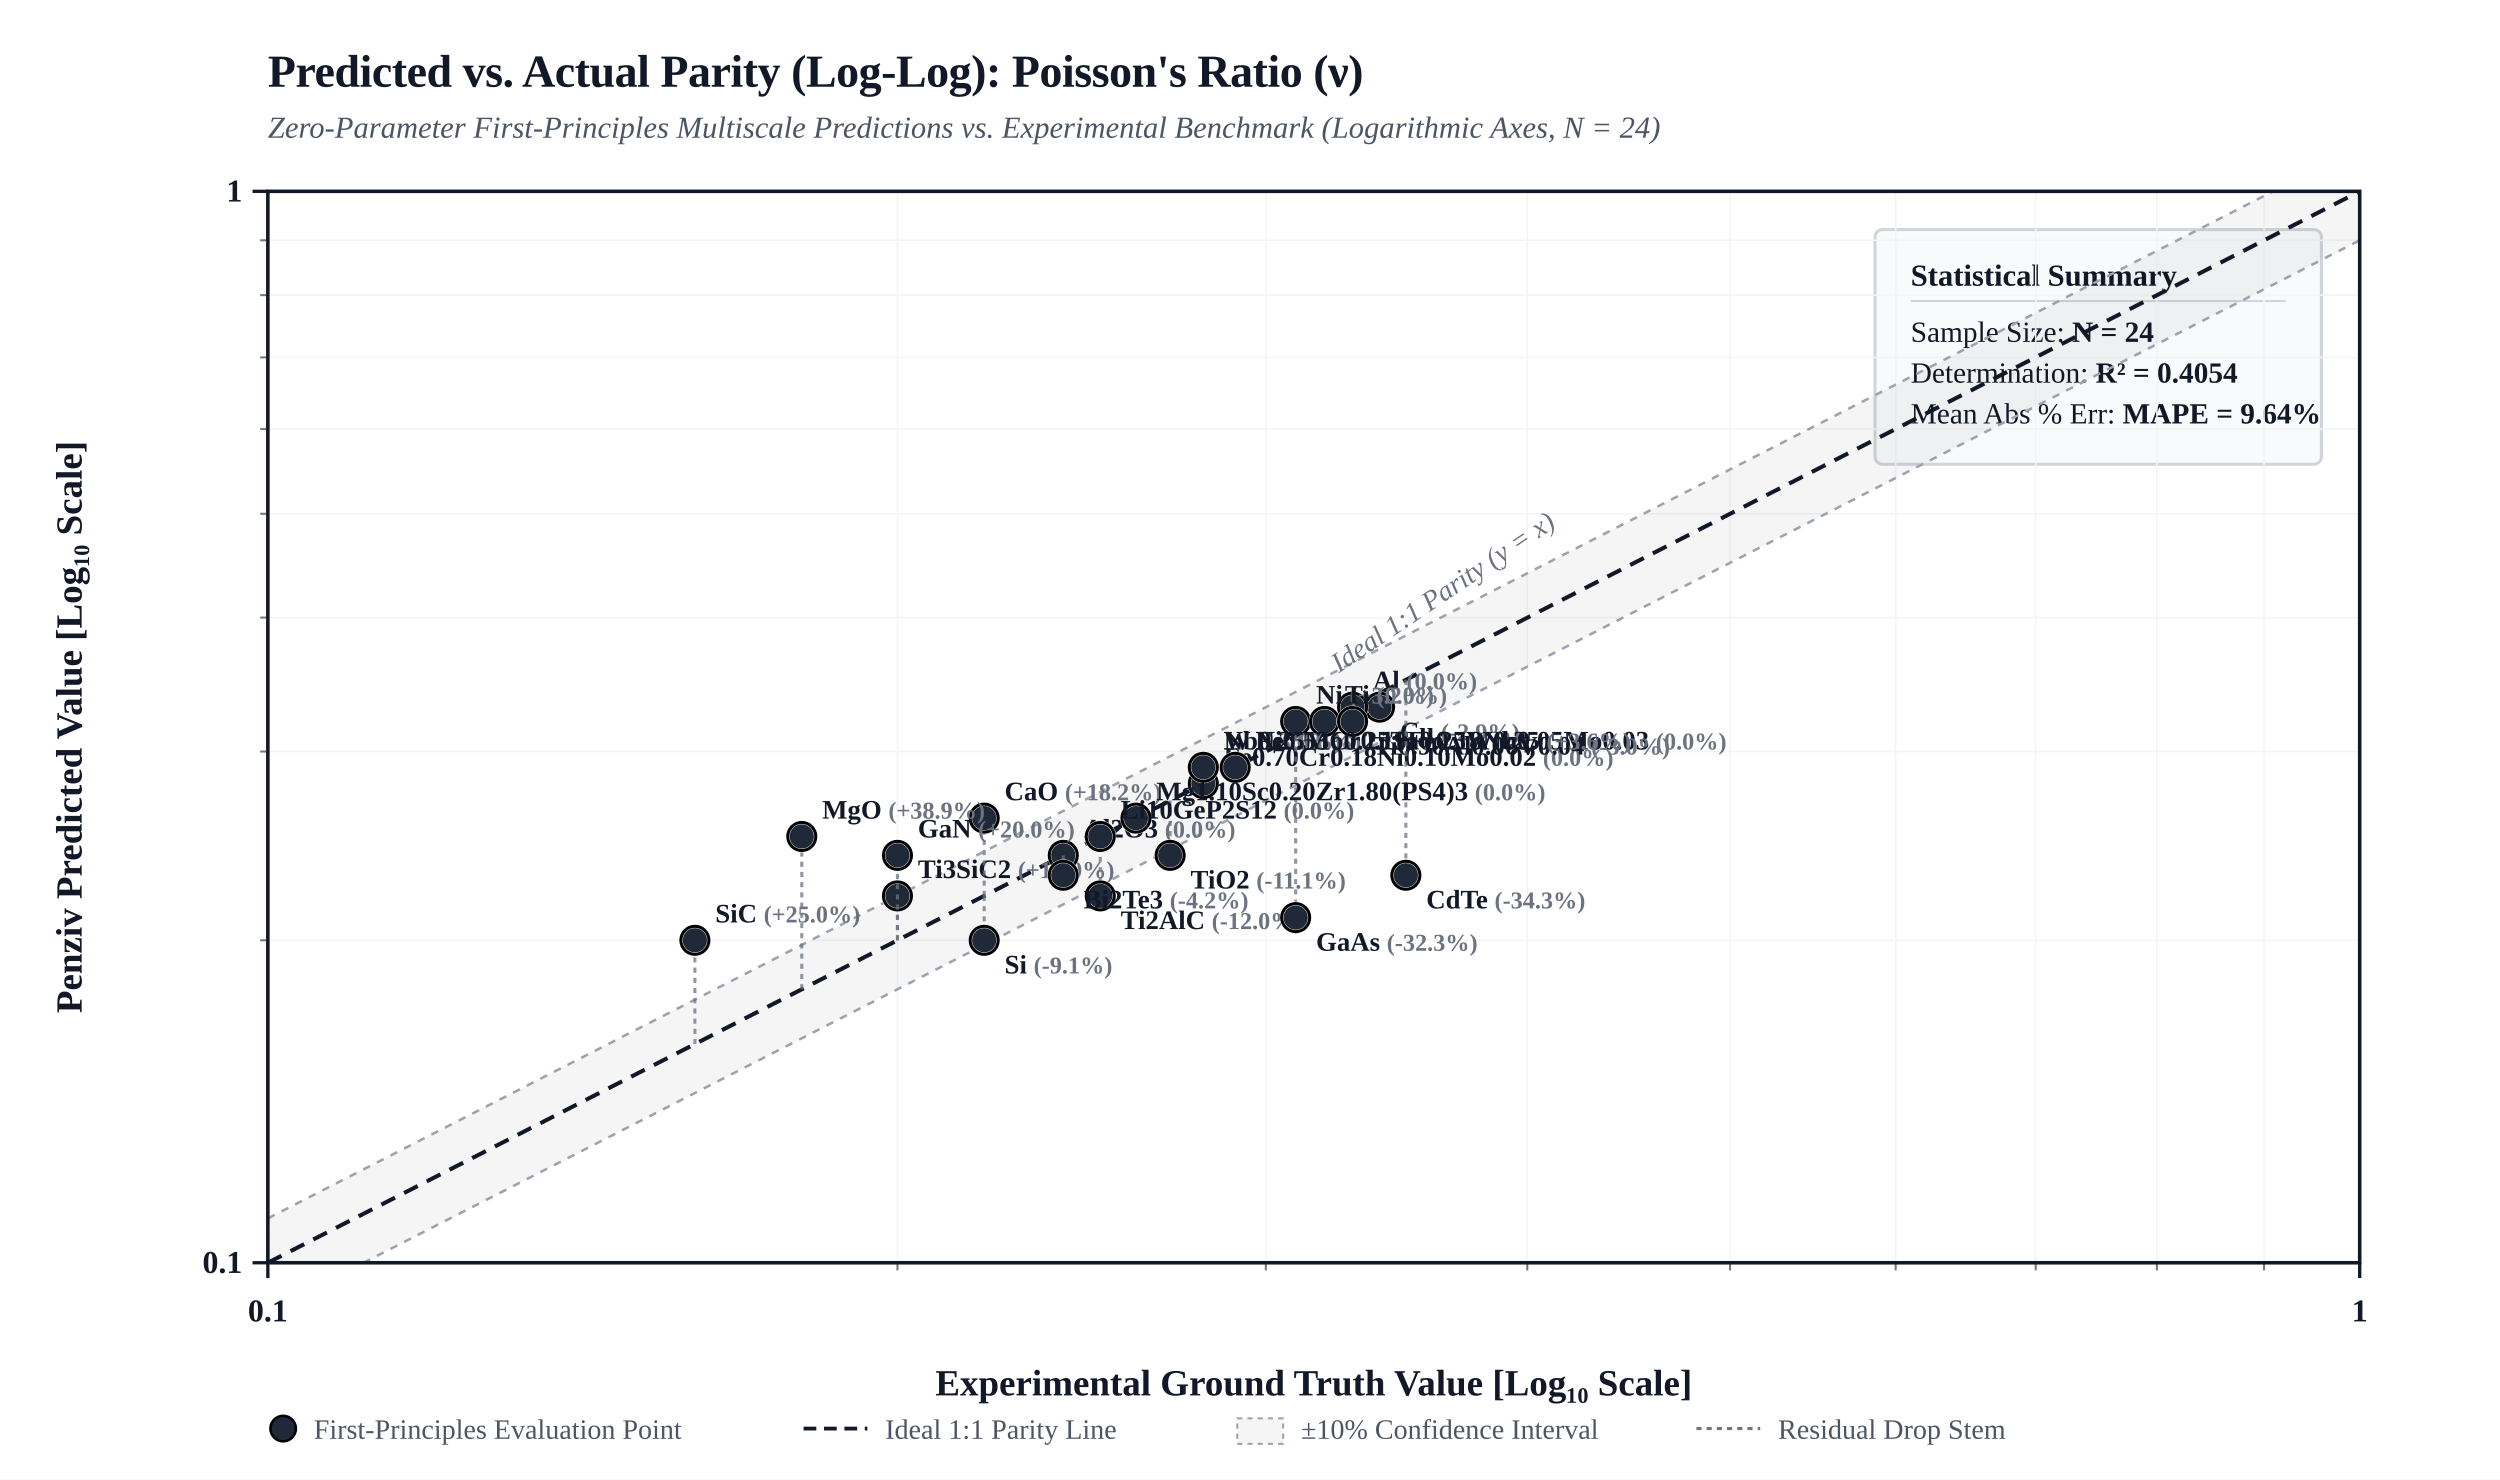
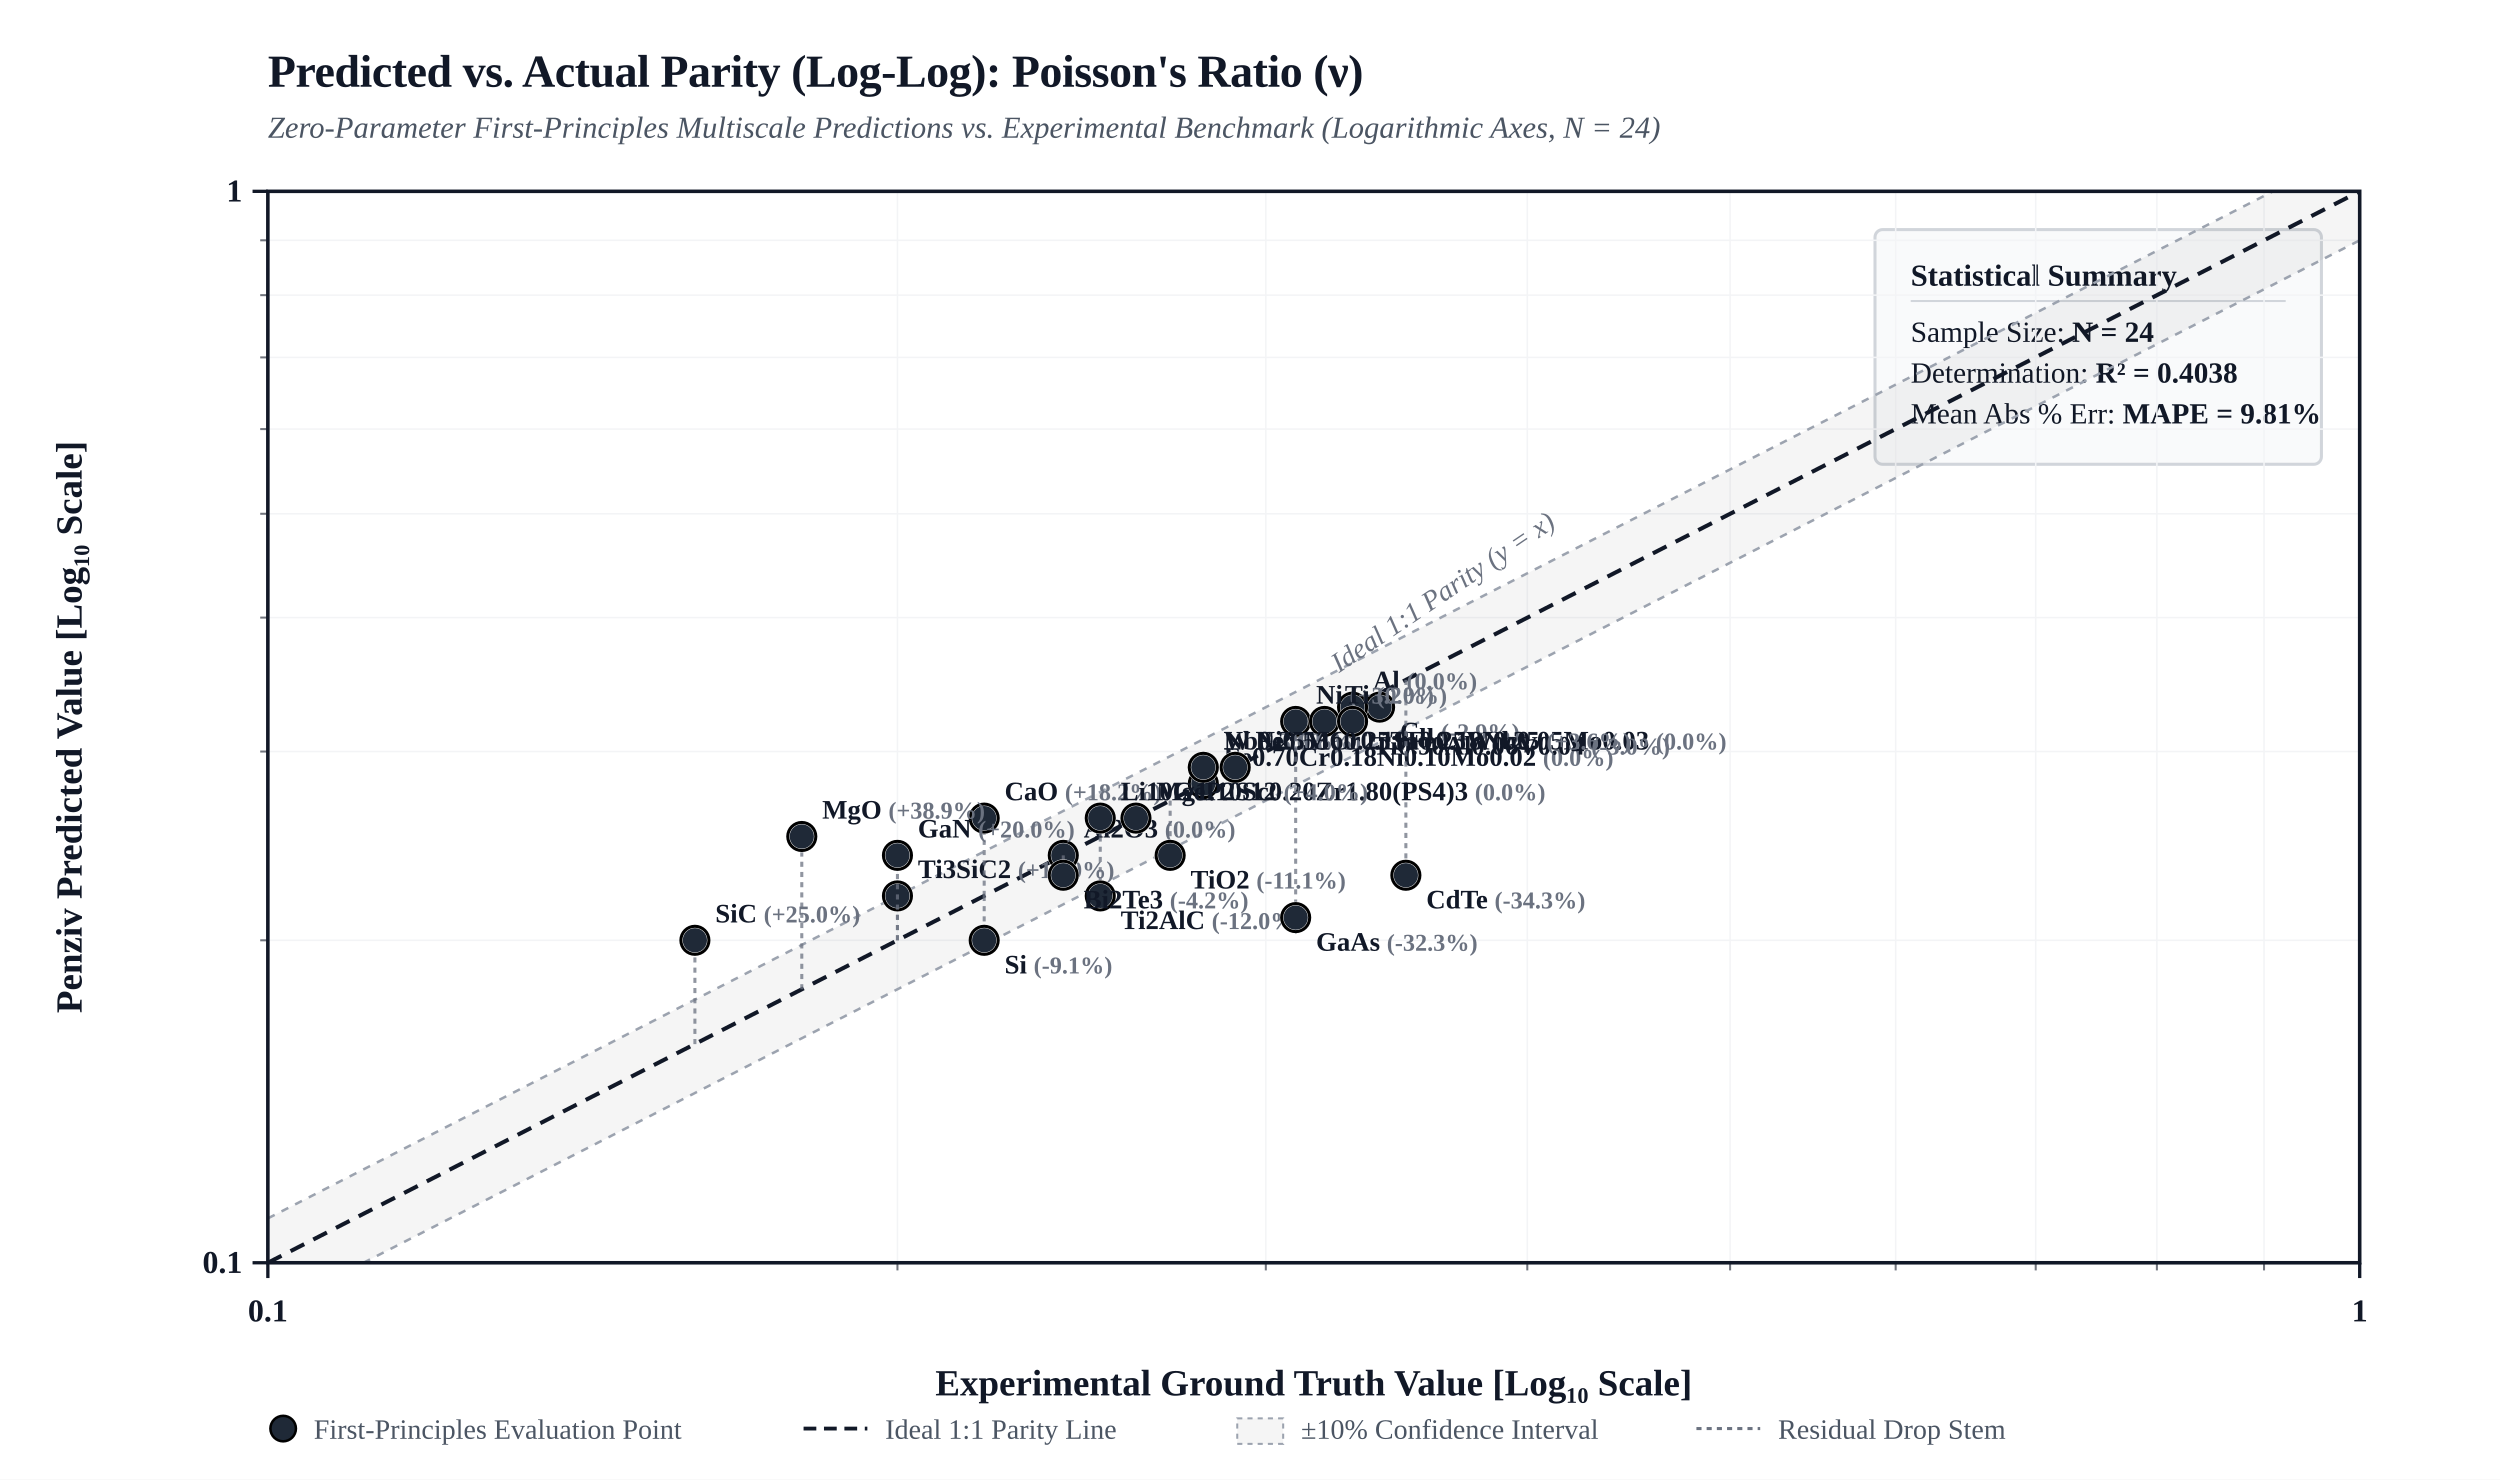
<svg xmlns="http://www.w3.org/2000/svg" viewBox="0 0 980 580" width="100%" height="auto" style="background-color: #FFFFFF; border: 1px solid #E5E7EB; border-radius: 4px; font-family: 'Times New Roman', Times, 'DejaVu Serif', 'TeX Gyre Termes', Georgia, serif;">
  <defs>
    <clipPath id="plotClip">
      <rect x="105" y="75" width="820" height="420" />
    </clipPath>
  </defs>
  <rect x="0" y="0" width="980" height="580" fill="#FFFFFF" />
  <text x="105" y="34" fill="#111827" font-size="18" font-weight="bold" letter-spacing="-0.01em">Predicted vs. Actual Parity (Log-Log): Poisson's Ratio (ν)</text>
  <text x="105" y="54" fill="#4B5563" font-size="12" font-style="italic">Zero-Parameter First-Principles Multiscale Predictions vs. Experimental Benchmark (Logarithmic Axes, N = 24)</text>
  <g transform="translate(735, 90)">
    <rect width="175" height="92" rx="3" fill="#F9FAFB" stroke="#D1D5DB" stroke-width="1.2" />
    <text x="14" y="22" fill="#111827" font-size="12" font-weight="bold">Statistical Summary</text>
    <line x1="14" y1="28" x2="161" y2="28" stroke="#D1D5DB" stroke-width="0.8" />
    <text x="14" y="44" fill="#111827" font-size="11.5">Sample Size: <tspan font-weight="bold">N = 24</tspan>
    </text>
-     <text x="14" y="60" fill="#111827" font-size="11.5">Determination: <tspan font-weight="bold">R² = 0.4054</tspan>
+     <text x="14" y="60" fill="#111827" font-size="11.5">Determination: <tspan font-weight="bold">R² = 0.4038</tspan>
    </text>
-     <text x="14" y="76" fill="#111827" font-size="11.5">Mean Abs % Err: <tspan font-weight="bold">MAPE = 9.64%</tspan>
+     <text x="14" y="76" fill="#111827" font-size="11.5">Mean Abs % Err: <tspan font-weight="bold">MAPE = 9.81%</tspan>
    </text>
  </g>
  <line x1="351.8" y1="75" x2="351.8" y2="495" stroke="#F3F4F6" stroke-width="0.6" />
  <line x1="105" y1="368.6" x2="925" y2="368.6" stroke="#F3F4F6" stroke-width="0.6" />
  <line x1="102" y1="368.6" x2="105" y2="368.6" stroke="#111827" stroke-width="0.8" opacity="0.6" />
  <line x1="351.8" y1="495" x2="351.8" y2="498" stroke="#111827" stroke-width="0.8" opacity="0.6" />
  <line x1="496.2" y1="75" x2="496.2" y2="495" stroke="#F3F4F6" stroke-width="0.6" />
  <line x1="105" y1="294.6" x2="925" y2="294.6" stroke="#F3F4F6" stroke-width="0.6" />
  <line x1="102" y1="294.6" x2="105" y2="294.6" stroke="#111827" stroke-width="0.8" opacity="0.6" />
  <line x1="496.2" y1="495" x2="496.2" y2="498" stroke="#111827" stroke-width="0.8" opacity="0.6" />
  <line x1="598.7" y1="75" x2="598.7" y2="495" stroke="#F3F4F6" stroke-width="0.6" />
  <line x1="105" y1="242.1" x2="925" y2="242.1" stroke="#F3F4F6" stroke-width="0.6" />
  <line x1="102" y1="242.1" x2="105" y2="242.1" stroke="#111827" stroke-width="0.8" opacity="0.6" />
  <line x1="598.7" y1="495" x2="598.7" y2="498" stroke="#111827" stroke-width="0.8" opacity="0.6" />
  <line x1="678.2" y1="75" x2="678.2" y2="495" stroke="#F3F4F6" stroke-width="0.6" />
  <line x1="105" y1="201.4" x2="925" y2="201.4" stroke="#F3F4F6" stroke-width="0.6" />
  <line x1="102" y1="201.4" x2="105" y2="201.4" stroke="#111827" stroke-width="0.8" opacity="0.6" />
  <line x1="678.2" y1="495" x2="678.2" y2="498" stroke="#111827" stroke-width="0.8" opacity="0.6" />
  <line x1="743.1" y1="75" x2="743.1" y2="495" stroke="#F3F4F6" stroke-width="0.6" />
  <line x1="105" y1="168.2" x2="925" y2="168.2" stroke="#F3F4F6" stroke-width="0.6" />
  <line x1="102" y1="168.2" x2="105" y2="168.2" stroke="#111827" stroke-width="0.8" opacity="0.6" />
  <line x1="743.1" y1="495" x2="743.1" y2="498" stroke="#111827" stroke-width="0.8" opacity="0.6" />
  <line x1="798.0" y1="75" x2="798.0" y2="495" stroke="#F3F4F6" stroke-width="0.6" />
  <line x1="105" y1="140.1" x2="925" y2="140.1" stroke="#F3F4F6" stroke-width="0.6" />
  <line x1="102" y1="140.1" x2="105" y2="140.1" stroke="#111827" stroke-width="0.8" opacity="0.6" />
  <line x1="798.0" y1="495" x2="798.0" y2="498" stroke="#111827" stroke-width="0.8" opacity="0.6" />
  <line x1="845.5" y1="75" x2="845.5" y2="495" stroke="#F3F4F6" stroke-width="0.6" />
  <line x1="105" y1="115.7" x2="925" y2="115.7" stroke="#F3F4F6" stroke-width="0.6" />
  <line x1="102" y1="115.7" x2="105" y2="115.7" stroke="#111827" stroke-width="0.8" opacity="0.6" />
  <line x1="845.5" y1="495" x2="845.5" y2="498" stroke="#111827" stroke-width="0.8" opacity="0.6" />
  <line x1="887.5" y1="75" x2="887.5" y2="495" stroke="#F3F4F6" stroke-width="0.6" />
  <line x1="105" y1="94.2" x2="925" y2="94.2" stroke="#F3F4F6" stroke-width="0.6" />
  <line x1="102" y1="94.2" x2="105" y2="94.2" stroke="#111827" stroke-width="0.8" opacity="0.6" />
  <line x1="887.5" y1="495" x2="887.5" y2="498" stroke="#111827" stroke-width="0.8" opacity="0.6" />
  <line x1="105.0" y1="75" x2="105.0" y2="495" stroke="#E5E7EB" stroke-width="1.0" stroke-dasharray="3,3" />
  <line x1="105" y1="495.0" x2="925" y2="495.0" stroke="#E5E7EB" stroke-width="1.0" stroke-dasharray="3,3" />
  <line x1="99" y1="495.0" x2="105" y2="495.0" stroke="#111827" stroke-width="1.3" />
  <text x="95" y="499.0" fill="#111827" font-size="12.5" font-weight="bold" text-anchor="end">0.1</text>
  <line x1="105.0" y1="495" x2="105.0" y2="501" stroke="#111827" stroke-width="1.3" />
  <text x="105.0" y="518.0" fill="#111827" font-size="12.5" font-weight="bold" text-anchor="middle">0.1</text>
  <line x1="925.0" y1="75" x2="925.0" y2="495" stroke="#E5E7EB" stroke-width="1.0" stroke-dasharray="3,3" />
  <line x1="105" y1="75.0" x2="925" y2="75.0" stroke="#E5E7EB" stroke-width="1.0" stroke-dasharray="3,3" />
  <line x1="99" y1="75.0" x2="105" y2="75.0" stroke="#111827" stroke-width="1.3" />
  <text x="95" y="79.0" fill="#111827" font-size="12.5" font-weight="bold" text-anchor="end">1</text>
  <line x1="925.0" y1="495" x2="925.0" y2="501" stroke="#111827" stroke-width="1.3" />
  <text x="925.0" y="518.0" fill="#111827" font-size="12.5" font-weight="bold" text-anchor="middle">1</text>
  <polygon points="105.0,477.6 925.0,57.6 925.0,94.2 105.0,514.2" fill="rgba(0, 0, 0, 0.04)" clip-path="url(#plotClip)" />
  <line x1="105.0" y1="477.6" x2="925.0" y2="57.6" stroke="#9CA3AF" stroke-width="1.0" stroke-dasharray="3,3" clip-path="url(#plotClip)" />
  <line x1="105.0" y1="514.2" x2="925.0" y2="94.2" stroke="#9CA3AF" stroke-width="1.0" stroke-dasharray="3,3" clip-path="url(#plotClip)" />
  <line x1="105.0" y1="495.0" x2="925.0" y2="75.0" stroke="#111827" stroke-width="1.6" stroke-dasharray="6,4" clip-path="url(#plotClip)" />
  <text x="535.0" y="273.0" fill="#6B7280" font-size="11" font-style="italic" transform="rotate(-34 515.0 285.0)">Ideal 1:1 Parity (y = x)</text>
  <rect x="105" y="75" width="820" height="420" fill="none" stroke="#111827" stroke-width="1.4" />
  <text x="515.0" y="547.0" fill="#111827" font-size="14.5" font-weight="bold" text-anchor="middle">Experimental Ground Truth Value [Log₁₀ Scale]</text>
  <text x="32" y="285.0" fill="#111827" font-size="14.5" font-weight="bold" text-anchor="middle" transform="rotate(-90 32 285.0)">Penziv Predicted Value [Log₁₀ Scale]</text>
  <line x1="540.8" y1="271.8" x2="540.8" y2="277.2" stroke="#6B7280" stroke-width="1.2" stroke-dasharray="2,2" opacity="0.75" clip-path="url(#plotClip)" />
  <circle cx="540.8" cy="277.2" r="5.5" fill="#1F2937" stroke="#FFFFFF" stroke-width="1.5" />
  <circle cx="540.8" cy="277.2" r="5.5" fill="none" stroke="#000000" stroke-width="1.2" />
  <text x="548.8" y="290.2" fill="#111827" font-size="10.5" font-weight="600" text-anchor="start">Cu <tspan fill="#6B7280" font-size="9.5">(-2.9%)</tspan>
  </text>
  <line x1="530.2" y1="277.2" x2="530.2" y2="277.2" stroke="#6B7280" stroke-width="1.2" stroke-dasharray="2,2" opacity="0.75" clip-path="url(#plotClip)" />
  <circle cx="530.2" cy="277.2" r="5.5" fill="#1F2937" stroke="#FFFFFF" stroke-width="1.5" />
  <circle cx="530.2" cy="277.2" r="5.5" fill="none" stroke="#000000" stroke-width="1.2" />
  <text x="538.2" y="270.2" fill="#111827" font-size="10.5" font-weight="600" text-anchor="start">Al <tspan fill="#6B7280" font-size="9.5">(0.0%)</tspan>
  </text>
  <line x1="507.9" y1="288.6" x2="507.9" y2="282.8" stroke="#6B7280" stroke-width="1.2" stroke-dasharray="2,2" opacity="0.75" clip-path="url(#plotClip)" />
  <circle cx="507.9" cy="282.8" r="5.5" fill="#1F2937" stroke="#FFFFFF" stroke-width="1.5" />
  <circle cx="507.9" cy="282.8" r="5.5" fill="none" stroke="#000000" stroke-width="1.2" />
  <text x="515.9" y="275.8" fill="#111827" font-size="10.5" font-weight="600" text-anchor="start">Ni <tspan fill="#6B7280" font-size="9.5">(+3.2%)</tspan>
  </text>
  <line x1="519.2" y1="282.8" x2="519.2" y2="282.8" stroke="#6B7280" stroke-width="1.2" stroke-dasharray="2,2" opacity="0.75" clip-path="url(#plotClip)" />
  <circle cx="519.2" cy="282.8" r="5.5" fill="#1F2937" stroke="#FFFFFF" stroke-width="1.5" />
  <circle cx="519.2" cy="282.8" r="5.5" fill="none" stroke="#000000" stroke-width="1.2" />
  <text x="527.2" y="275.8" fill="#111827" font-size="10.5" font-weight="600" text-anchor="start">Ti <tspan fill="#6B7280" font-size="9.5">(0.0%)</tspan>
  </text>
  <line x1="471.7" y1="307.2" x2="471.7" y2="300.8" stroke="#6B7280" stroke-width="1.2" stroke-dasharray="2,2" opacity="0.75" clip-path="url(#plotClip)" />
  <circle cx="471.7" cy="300.8" r="5.5" fill="#1F2937" stroke="#FFFFFF" stroke-width="1.5" />
  <circle cx="471.7" cy="300.8" r="5.5" fill="none" stroke="#000000" stroke-width="1.2" />
  <text x="479.7" y="293.8" fill="#111827" font-size="10.5" font-weight="600" text-anchor="start">W <tspan fill="#6B7280" font-size="9.5">(+3.6%)</tspan>
  </text>
  <line x1="484.2" y1="300.8" x2="484.2" y2="300.8" stroke="#6B7280" stroke-width="1.2" stroke-dasharray="2,2" opacity="0.75" clip-path="url(#plotClip)" />
  <circle cx="484.2" cy="300.8" r="5.5" fill="#1F2937" stroke="#FFFFFF" stroke-width="1.5" />
  <circle cx="484.2" cy="300.8" r="5.5" fill="none" stroke="#000000" stroke-width="1.2" />
  <text x="492.2" y="293.8" fill="#111827" font-size="10.5" font-weight="600" text-anchor="start">Fe <tspan fill="#6B7280" font-size="9.5">(0.0%)</tspan>
  </text>
  <line x1="471.7" y1="307.2" x2="471.7" y2="307.2" stroke="#6B7280" stroke-width="1.2" stroke-dasharray="2,2" opacity="0.75" clip-path="url(#plotClip)" />
  <circle cx="471.7" cy="307.2" r="5.5" fill="#1F2937" stroke="#FFFFFF" stroke-width="1.5" />
  <circle cx="471.7" cy="307.2" r="5.5" fill="none" stroke="#000000" stroke-width="1.2" />
  <text x="479.7" y="300.2" fill="#111827" font-size="10.5" font-weight="600" text-anchor="start">Fe0.70Cr0.18Ni0.10Mo0.02 <tspan fill="#6B7280" font-size="9.5">(0.0%)</tspan>
  </text>
  <line x1="484.2" y1="300.8" x2="484.2" y2="300.8" stroke="#6B7280" stroke-width="1.2" stroke-dasharray="2,2" opacity="0.75" clip-path="url(#plotClip)" />
  <circle cx="484.2" cy="300.8" r="5.5" fill="#1F2937" stroke="#FFFFFF" stroke-width="1.5" />
  <circle cx="484.2" cy="300.8" r="5.5" fill="none" stroke="#000000" stroke-width="1.2" />
  <text x="492.2" y="293.8" fill="#111827" font-size="10.5" font-weight="600" text-anchor="start">Ni0.53Cr0.19Fe0.18Nb0.05Mo0.03 <tspan fill="#6B7280" font-size="9.5">(0.0%)</tspan>
  </text>
  <line x1="530.2" y1="277.2" x2="530.2" y2="282.8" stroke="#6B7280" stroke-width="1.2" stroke-dasharray="2,2" opacity="0.75" clip-path="url(#plotClip)" />
  <circle cx="530.2" cy="282.8" r="5.5" fill="#1F2937" stroke="#FFFFFF" stroke-width="1.5" />
  <circle cx="530.2" cy="282.8" r="5.5" fill="none" stroke="#000000" stroke-width="1.2" />
  <text x="538.2" y="295.8" fill="#111827" font-size="10.5" font-weight="600" text-anchor="start">Ti0.90Al0.06V0.04 <tspan fill="#6B7280" font-size="9.5">(-3.0%)</tspan>
  </text>
  <line x1="471.7" y1="307.2" x2="471.7" y2="300.8" stroke="#6B7280" stroke-width="1.2" stroke-dasharray="2,2" opacity="0.75" clip-path="url(#plotClip)" />
  <circle cx="471.7" cy="300.8" r="5.5" fill="#1F2937" stroke="#FFFFFF" stroke-width="1.5" />
  <circle cx="471.7" cy="300.8" r="5.5" fill="none" stroke="#000000" stroke-width="1.2" />
  <text x="479.7" y="293.8" fill="#111827" font-size="10.5" font-weight="600" text-anchor="start">Nb0.25Mo0.25Ta0.25W0.25 <tspan fill="#6B7280" font-size="9.5">(+3.6%)</tspan>
  </text>
  <line x1="351.8" y1="368.6" x2="351.8" y2="351.2" stroke="#6B7280" stroke-width="1.2" stroke-dasharray="2,2" opacity="0.75" clip-path="url(#plotClip)" />
  <circle cx="351.8" cy="351.2" r="5.5" fill="#1F2937" stroke="#FFFFFF" stroke-width="1.5" />
  <circle cx="351.8" cy="351.2" r="5.5" fill="none" stroke="#000000" stroke-width="1.2" />
  <text x="359.8" y="344.2" fill="#111827" font-size="10.5" font-weight="600" text-anchor="start">Ti3SiC2 <tspan fill="#6B7280" font-size="9.5">(+10.0%)</tspan>
  </text>
  <line x1="431.3" y1="327.9" x2="431.3" y2="351.2" stroke="#6B7280" stroke-width="1.2" stroke-dasharray="2,2" opacity="0.75" clip-path="url(#plotClip)" />
  <circle cx="431.3" cy="351.2" r="5.5" fill="#1F2937" stroke="#FFFFFF" stroke-width="1.5" />
  <circle cx="431.3" cy="351.2" r="5.5" fill="none" stroke="#000000" stroke-width="1.2" />
  <text x="439.3" y="364.2" fill="#111827" font-size="10.5" font-weight="600" text-anchor="start">Ti2AlC <tspan fill="#6B7280" font-size="9.5">(-12.0%)</tspan>
  </text>
  <line x1="385.8" y1="351.2" x2="385.8" y2="320.7" stroke="#6B7280" stroke-width="1.2" stroke-dasharray="2,2" opacity="0.75" clip-path="url(#plotClip)" />
  <circle cx="385.8" cy="320.7" r="5.5" fill="#1F2937" stroke="#FFFFFF" stroke-width="1.5" />
  <circle cx="385.8" cy="320.7" r="5.5" fill="none" stroke="#000000" stroke-width="1.2" />
  <text x="393.8" y="313.7" fill="#111827" font-size="10.5" font-weight="600" text-anchor="start">CaO <tspan fill="#6B7280" font-size="9.5">(+18.2%)</tspan>
  </text>
  <line x1="314.3" y1="387.8" x2="314.3" y2="327.9" stroke="#6B7280" stroke-width="1.2" stroke-dasharray="2,2" opacity="0.75" clip-path="url(#plotClip)" />
  <circle cx="314.3" cy="327.9" r="5.5" fill="#1F2937" stroke="#FFFFFF" stroke-width="1.5" />
  <circle cx="314.3" cy="327.9" r="5.5" fill="none" stroke="#000000" stroke-width="1.2" />
  <text x="322.3" y="320.9" fill="#111827" font-size="10.5" font-weight="600" text-anchor="start">MgO <tspan fill="#6B7280" font-size="9.5">(+38.9%)</tspan>
  </text>
  <line x1="416.8" y1="335.3" x2="416.8" y2="335.3" stroke="#6B7280" stroke-width="1.2" stroke-dasharray="2,2" opacity="0.75" clip-path="url(#plotClip)" />
  <circle cx="416.8" cy="335.3" r="5.5" fill="#1F2937" stroke="#FFFFFF" stroke-width="1.5" />
  <circle cx="416.8" cy="335.3" r="5.5" fill="none" stroke="#000000" stroke-width="1.2" />
  <text x="424.8" y="328.3" fill="#111827" font-size="10.5" font-weight="600" text-anchor="start">Al2O3 <tspan fill="#6B7280" font-size="9.5">(0.0%)</tspan>
  </text>
  <line x1="458.7" y1="313.8" x2="458.7" y2="335.3" stroke="#6B7280" stroke-width="1.2" stroke-dasharray="2,2" opacity="0.75" clip-path="url(#plotClip)" />
  <circle cx="458.7" cy="335.3" r="5.5" fill="#1F2937" stroke="#FFFFFF" stroke-width="1.5" />
  <circle cx="458.7" cy="335.3" r="5.5" fill="none" stroke="#000000" stroke-width="1.2" />
  <text x="466.7" y="348.3" fill="#111827" font-size="10.5" font-weight="600" text-anchor="start">TiO2 <tspan fill="#6B7280" font-size="9.5">(-11.1%)</tspan>
  </text>
  <line x1="272.4" y1="409.3" x2="272.4" y2="368.6" stroke="#6B7280" stroke-width="1.2" stroke-dasharray="2,2" opacity="0.75" clip-path="url(#plotClip)" />
  <circle cx="272.4" cy="368.6" r="5.5" fill="#1F2937" stroke="#FFFFFF" stroke-width="1.5" />
  <circle cx="272.4" cy="368.6" r="5.5" fill="none" stroke="#000000" stroke-width="1.2" />
  <text x="280.4" y="361.6" fill="#111827" font-size="10.5" font-weight="600" text-anchor="start">SiC <tspan fill="#6B7280" font-size="9.5">(+25.0%)</tspan>
  </text>
  <line x1="351.8" y1="368.6" x2="351.8" y2="335.3" stroke="#6B7280" stroke-width="1.2" stroke-dasharray="2,2" opacity="0.75" clip-path="url(#plotClip)" />
  <circle cx="351.8" cy="335.3" r="5.5" fill="#1F2937" stroke="#FFFFFF" stroke-width="1.5" />
  <circle cx="351.8" cy="335.3" r="5.5" fill="none" stroke="#000000" stroke-width="1.2" />
  <text x="359.8" y="328.3" fill="#111827" font-size="10.5" font-weight="600" text-anchor="start">GaN <tspan fill="#6B7280" font-size="9.5">(+20.0%)</tspan>
  </text>
  <line x1="385.8" y1="351.2" x2="385.8" y2="368.6" stroke="#6B7280" stroke-width="1.2" stroke-dasharray="2,2" opacity="0.75" clip-path="url(#plotClip)" />
  <circle cx="385.8" cy="368.6" r="5.5" fill="#1F2937" stroke="#FFFFFF" stroke-width="1.5" />
  <circle cx="385.8" cy="368.6" r="5.5" fill="none" stroke="#000000" stroke-width="1.2" />
  <text x="393.8" y="381.6" fill="#111827" font-size="10.5" font-weight="600" text-anchor="start">Si <tspan fill="#6B7280" font-size="9.5">(-9.1%)</tspan>
  </text>
  <line x1="507.9" y1="288.6" x2="507.9" y2="359.7" stroke="#6B7280" stroke-width="1.2" stroke-dasharray="2,2" opacity="0.75" clip-path="url(#plotClip)" />
  <circle cx="507.9" cy="359.7" r="5.5" fill="#1F2937" stroke="#FFFFFF" stroke-width="1.5" />
  <circle cx="507.9" cy="359.7" r="5.5" fill="none" stroke="#000000" stroke-width="1.2" />
  <text x="515.9" y="372.7" fill="#111827" font-size="10.5" font-weight="600" text-anchor="start">GaAs <tspan fill="#6B7280" font-size="9.5">(-32.3%)</tspan>
  </text>
  <line x1="551.1" y1="266.5" x2="551.1" y2="343.1" stroke="#6B7280" stroke-width="1.2" stroke-dasharray="2,2" opacity="0.75" clip-path="url(#plotClip)" />
  <circle cx="551.1" cy="343.1" r="5.5" fill="#1F2937" stroke="#FFFFFF" stroke-width="1.5" />
  <circle cx="551.1" cy="343.1" r="5.5" fill="none" stroke="#000000" stroke-width="1.2" />
  <text x="559.1" y="356.1" fill="#111827" font-size="10.5" font-weight="600" text-anchor="start">CdTe <tspan fill="#6B7280" font-size="9.5">(-34.3%)</tspan>
  </text>
  <line x1="416.8" y1="335.3" x2="416.8" y2="343.1" stroke="#6B7280" stroke-width="1.2" stroke-dasharray="2,2" opacity="0.75" clip-path="url(#plotClip)" />
  <circle cx="416.8" cy="343.1" r="5.5" fill="#1F2937" stroke="#FFFFFF" stroke-width="1.5" />
  <circle cx="416.8" cy="343.1" r="5.5" fill="none" stroke="#000000" stroke-width="1.2" />
  <text x="424.8" y="356.1" fill="#111827" font-size="10.5" font-weight="600" text-anchor="start">Bi2Te3 <tspan fill="#6B7280" font-size="9.5">(-4.2%)</tspan>
  </text>
  <line x1="445.3" y1="320.7" x2="445.3" y2="320.7" stroke="#6B7280" stroke-width="1.2" stroke-dasharray="2,2" opacity="0.75" clip-path="url(#plotClip)" />
  <circle cx="445.3" cy="320.7" r="5.5" fill="#1F2937" stroke="#FFFFFF" stroke-width="1.5" />
  <circle cx="445.3" cy="320.7" r="5.5" fill="none" stroke="#000000" stroke-width="1.2" />
  <text x="453.3" y="313.7" fill="#111827" font-size="10.5" font-weight="600" text-anchor="start">Mg1.10Sc0.20Zr1.80(PS4)3 <tspan fill="#6B7280" font-size="9.5">(0.0%)</tspan>
  </text>
-   <line x1="431.3" y1="327.9" x2="431.3" y2="327.9" stroke="#6B7280" stroke-width="1.2" stroke-dasharray="2,2" opacity="0.75" clip-path="url(#plotClip)" />
-   <circle cx="431.3" cy="327.9" r="5.5" fill="#1F2937" stroke="#FFFFFF" stroke-width="1.5" />
-   <circle cx="431.3" cy="327.9" r="5.5" fill="none" stroke="#000000" stroke-width="1.2" />
-   <text x="439.3" y="320.9" fill="#111827" font-size="10.5" font-weight="600" text-anchor="start">Li10GeP2S12 <tspan fill="#6B7280" font-size="9.5">(0.0%)</tspan>
+   <line x1="431.3" y1="327.9" x2="431.3" y2="320.7" stroke="#6B7280" stroke-width="1.2" stroke-dasharray="2,2" opacity="0.75" clip-path="url(#plotClip)" />
+   <circle cx="431.3" cy="320.7" r="5.5" fill="#1F2937" stroke="#FFFFFF" stroke-width="1.5" />
+   <circle cx="431.3" cy="320.7" r="5.5" fill="none" stroke="#000000" stroke-width="1.2" />
+   <text x="439.3" y="313.7" fill="#111827" font-size="10.5" font-weight="600" text-anchor="start">Li10GeP2S12 <tspan fill="#6B7280" font-size="9.5">(+4.0%)</tspan>
  </text>
  <g transform="translate(105, 564)" font-size="11" fill="#4B5563">
    <circle cx="6" cy="-4" r="5" fill="#1F2937" stroke="#000000" stroke-width="1.0" />
    <text x="18" y="0">First-Principles Evaluation Point</text>
    <line x1="210" y1="-4" x2="235" y2="-4" stroke="#111827" stroke-dasharray="5,3" stroke-width="1.5" />
    <text x="242" y="0">Ideal 1:1 Parity Line</text>
    <rect x="380" y="-8" width="18" height="10" fill="rgba(0, 0, 0, 0.04)" stroke="#9CA3AF" stroke-dasharray="2,2" stroke-width="0.8" />
    <text x="405" y="0">±10% Confidence Interval</text>
    <line x1="560" y1="-4" x2="585" y2="-4" stroke="#6B7280" stroke-dasharray="2,2" stroke-width="1.2" />
    <text x="592" y="0">Residual Drop Stem</text>
  </g>
</svg>
